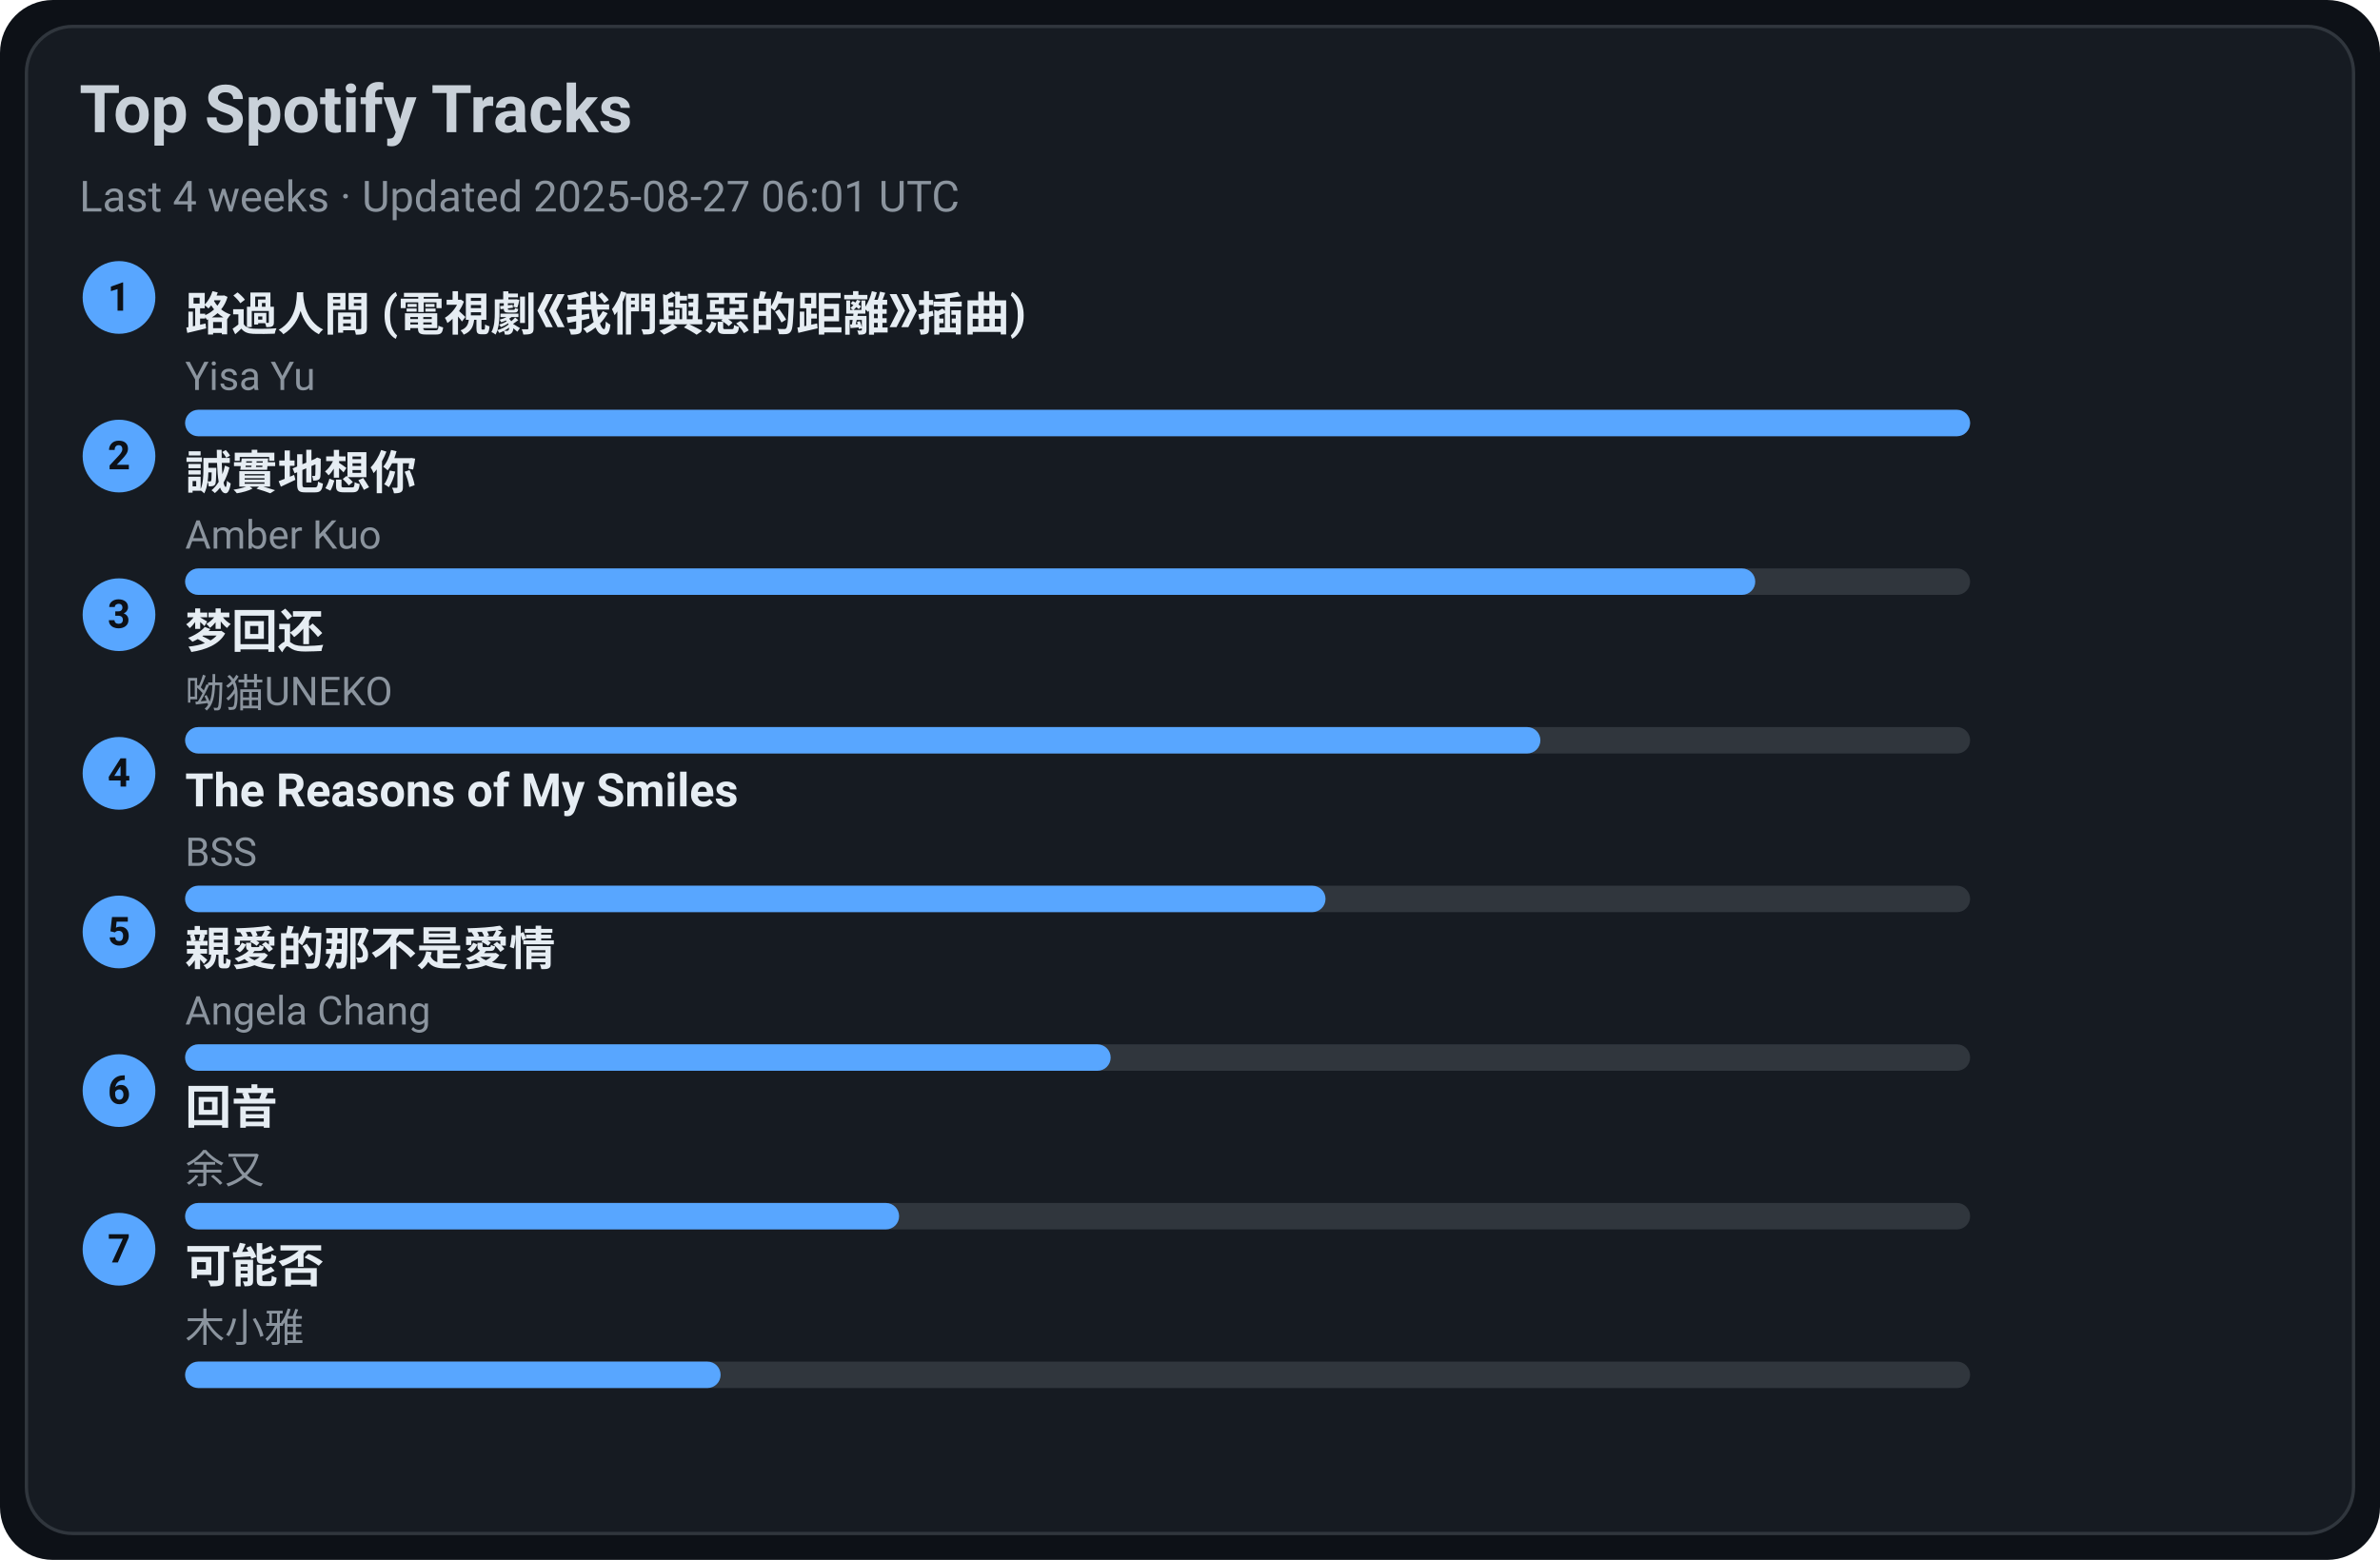
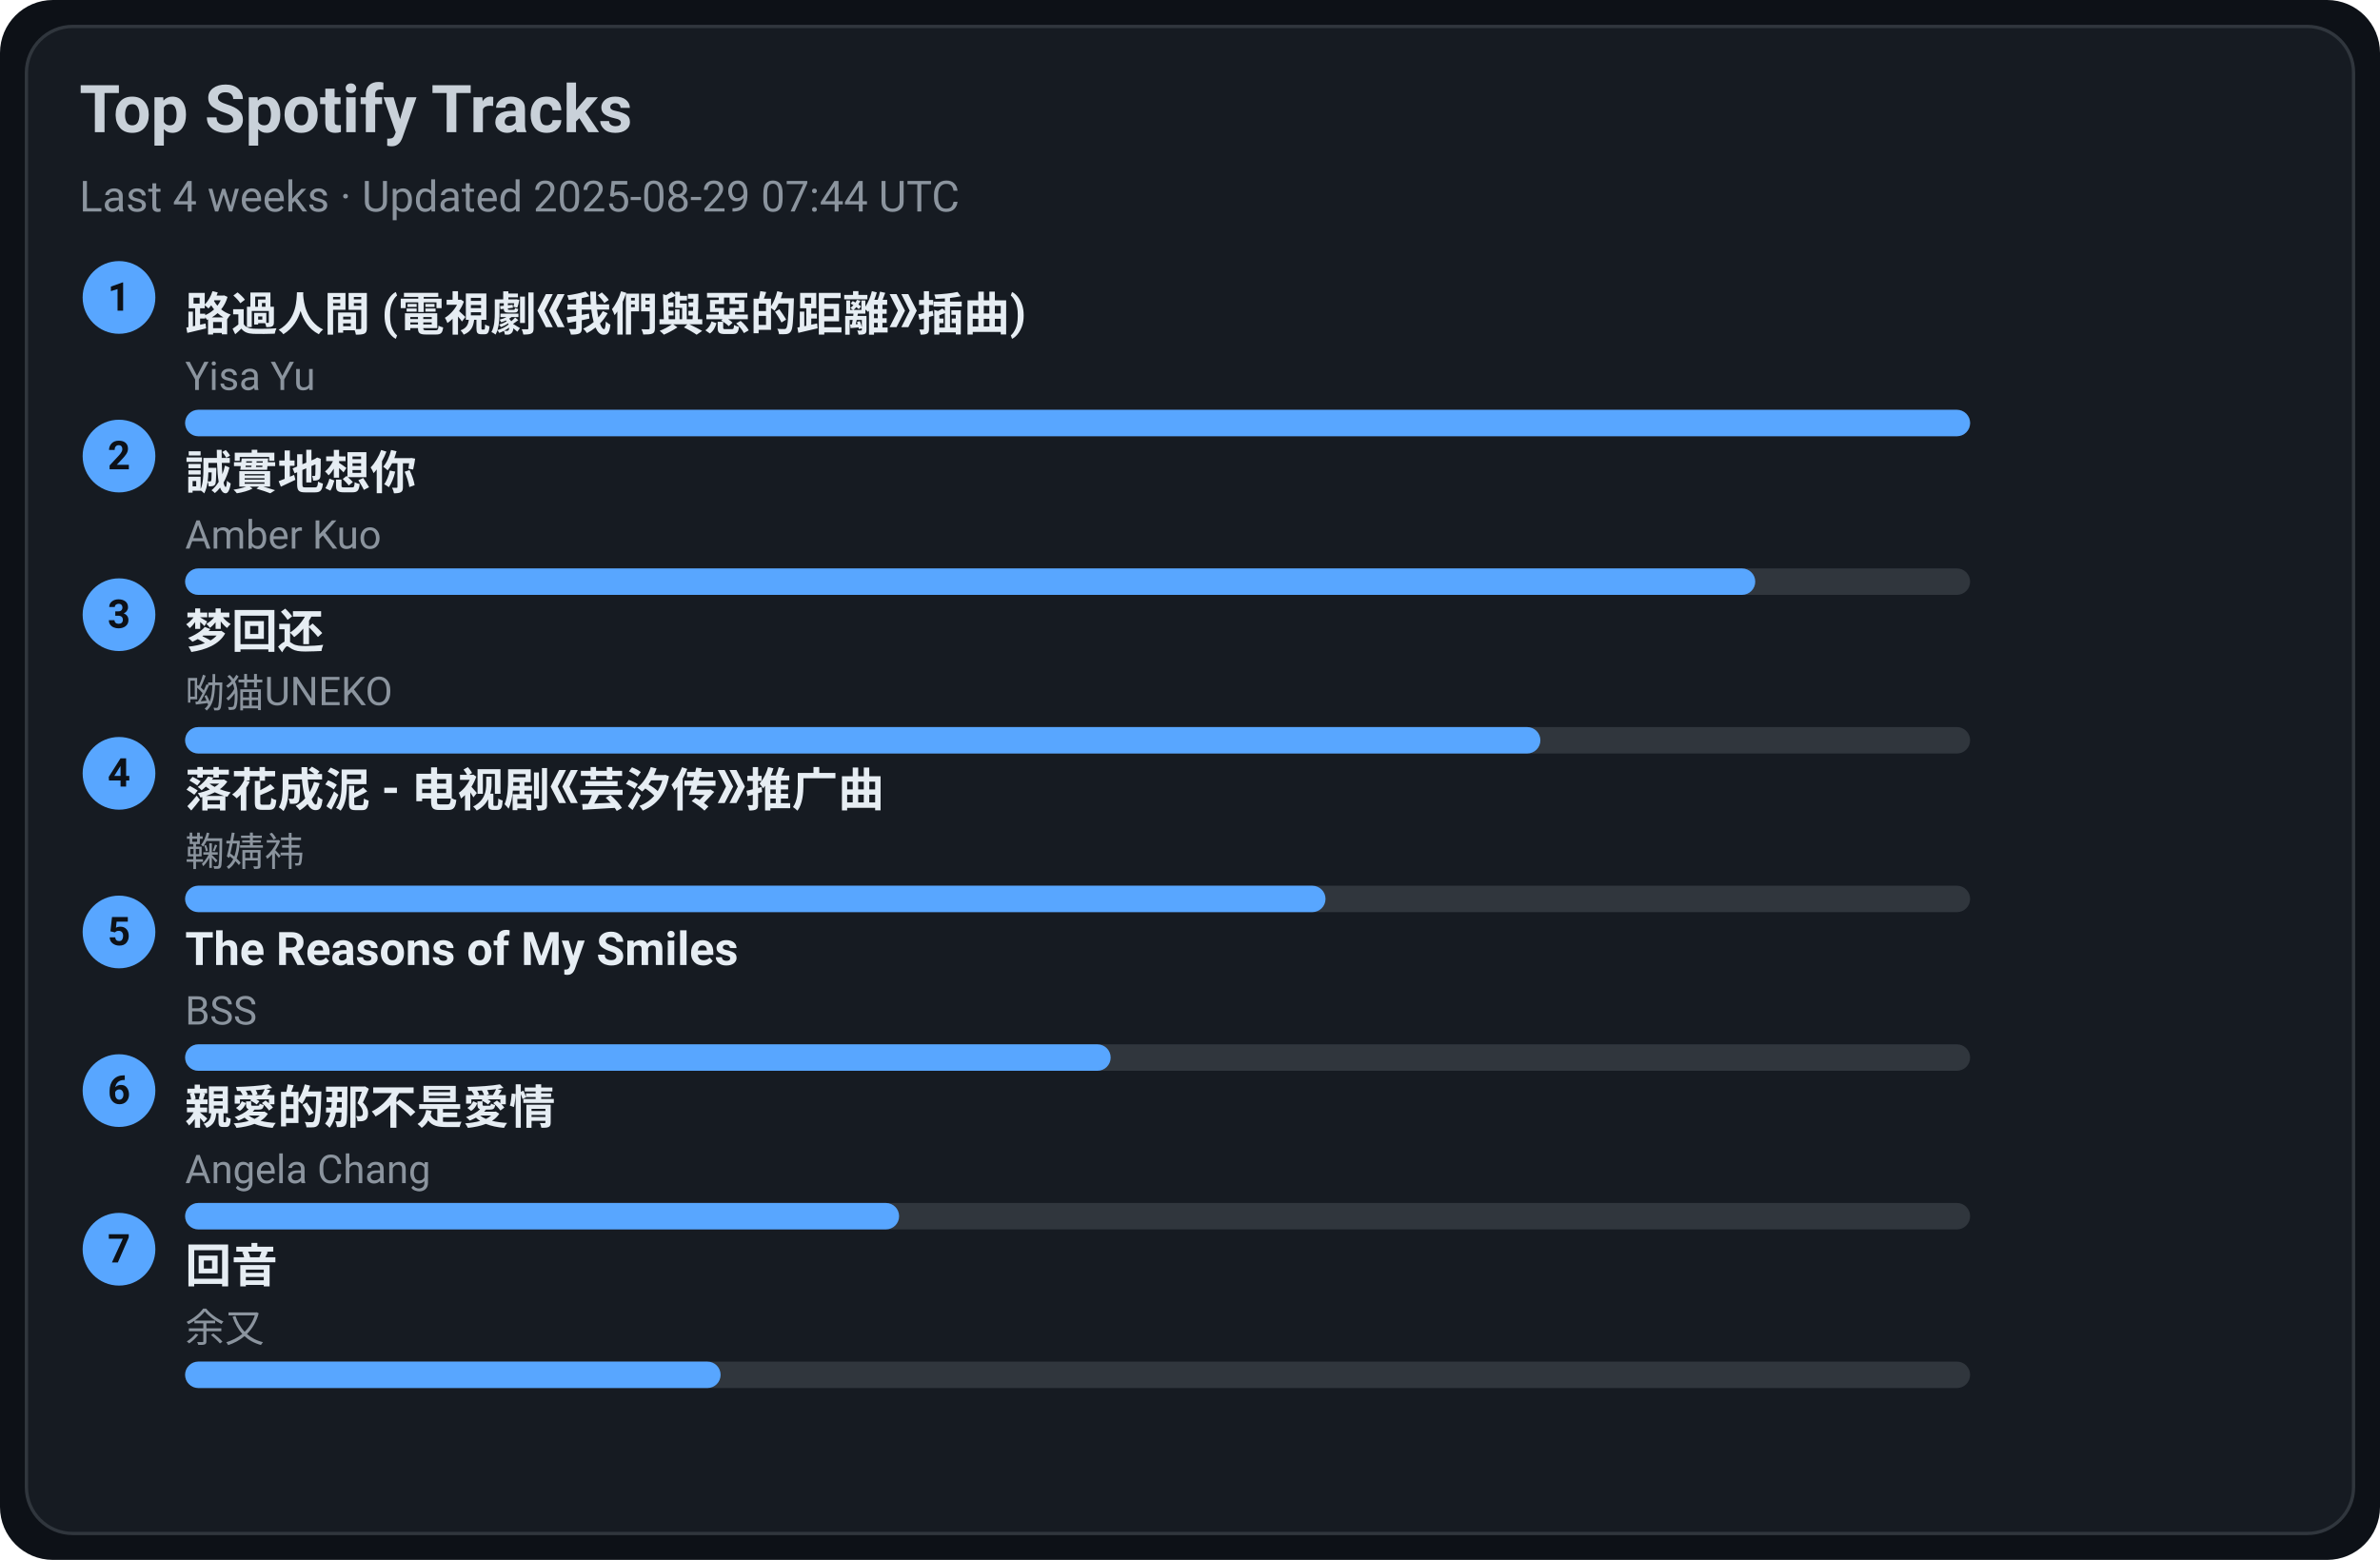
<svg xmlns="http://www.w3.org/2000/svg" width="720" height="472" viewBox="0 0 720 472">
  <style>text{font-family:-apple-system,BlinkMacSystemFont,Segoe UI,Roboto,Ubuntu,Helvetica Neue,Arial,Noto Sans,sans-serif}</style>
  <rect width="720" height="472" rx="16" fill="#0d1117" />
  <rect x="8" y="8" width="704" height="456" rx="14" fill="#161b22" stroke="#30363d" />
  <text x="24" y="40" font-size="20" fill="#c9d1d9" font-weight="600">Top Spotify Tracks</text>
-   <text x="24" y="64" font-size="13" fill="#8b949e">Last 4 weeks · Updated 2025-08-27 06:01 UTC</text>
+   <text x="24" y="64" font-size="13" fill="#8b949e">Last 4 weeks · Updated 2025-08-29 07:44 UTC</text>
  <circle cx="36" cy="90" r="11" fill="#58a6ff" />
  <text x="36" y="94" text-anchor="middle" font-size="12" fill="#0d1117" font-weight="700">1</text>
  <a href="https://open.spotify.com/track/1ZSleGniKMWNrWvK5cGALO" target="_blank" rel="noopener noreferrer">
    <text x="56" y="100" font-size="14" fill="#e6edf3" font-weight="600">路過人間 (電視劇《我們與惡的距離》插曲)</text>
  </a>
  <text x="56" y="118" font-size="12" fill="#8b949e">Yisa Yu</text>
  <rect x="56" y="124" width="540" height="8" rx="4" fill="#30363d" />
  <rect x="56" y="124" width="540" height="8" rx="4" fill="#58a6ff" />
  <circle cx="36" cy="138" r="11" fill="#58a6ff" />
  <text x="36" y="142" text-anchor="middle" font-size="12" fill="#0d1117" font-weight="700">2</text>
  <a href="https://open.spotify.com/track/1SPZzj8QzOwZoAGKXMGLGJ" target="_blank" rel="noopener noreferrer">
    <text x="56" y="148" font-size="14" fill="#e6edf3" font-weight="600">誠實地想你</text>
  </a>
  <text x="56" y="166" font-size="12" fill="#8b949e">Amber Kuo</text>
  <rect x="56" y="172" width="540" height="8" rx="4" fill="#30363d" />
  <rect x="56" y="172" width="475" height="8" rx="4" fill="#58a6ff" />
  <circle cx="36" cy="186" r="11" fill="#58a6ff" />
  <text x="36" y="190" text-anchor="middle" font-size="12" fill="#0d1117" font-weight="700">3</text>
  <a href="https://open.spotify.com/track/6jTK3YxlFysC8g0Ye9tbPK" target="_blank" rel="noopener noreferrer">
    <text x="56" y="196" font-size="14" fill="#e6edf3" font-weight="600">梦回还</text>
  </a>
  <text x="56" y="214" font-size="12" fill="#8b949e">呦猫UNEKO</text>
  <rect x="56" y="220" width="540" height="8" rx="4" fill="#30363d" />
  <rect x="56" y="220" width="410" height="8" rx="4" fill="#58a6ff" />
  <circle cx="36" cy="234" r="11" fill="#58a6ff" />
  <text x="36" y="238" text-anchor="middle" font-size="12" fill="#0d1117" font-weight="700">4</text>
-   <a href="https://open.spotify.com/track/1amowbJ9HHFFSFdg2ubM7G" target="_blank" rel="noopener noreferrer">
-     <text x="56" y="244" font-size="14" fill="#e6edf3" font-weight="600">The Reasons of My Smiles</text>
+   <a href="https://open.spotify.com/track/3kOZsJz3crGIWWHeoCNa0O" target="_blank" rel="noopener noreferrer">
+     <text x="56" y="244" font-size="14" fill="#e6edf3" font-weight="600">落花成泥 - 电视剧《芸汐传》推广曲</text>
  </a>
-   <text x="56" y="262" font-size="12" fill="#8b949e">BSS</text>
+   <text x="56" y="262" font-size="12" fill="#8b949e">鞠婧祎</text>
  <rect x="56" y="268" width="540" height="8" rx="4" fill="#30363d" />
  <rect x="56" y="268" width="345" height="8" rx="4" fill="#58a6ff" />
  <circle cx="36" cy="282" r="11" fill="#58a6ff" />
  <text x="36" y="286" text-anchor="middle" font-size="12" fill="#0d1117" font-weight="700">5</text>
-   <a href="https://open.spotify.com/track/1MAv2SJPGVVDHyFlhflmYR" target="_blank" rel="noopener noreferrer">
-     <text x="56" y="292" font-size="14" fill="#e6edf3" font-weight="600">親愛的那不是愛情</text>
+   <a href="https://open.spotify.com/track/1amowbJ9HHFFSFdg2ubM7G" target="_blank" rel="noopener noreferrer">
+     <text x="56" y="292" font-size="14" fill="#e6edf3" font-weight="600">The Reasons of My Smiles</text>
  </a>
-   <text x="56" y="310" font-size="12" fill="#8b949e">Angela Chang</text>
+   <text x="56" y="310" font-size="12" fill="#8b949e">BSS</text>
  <rect x="56" y="316" width="540" height="8" rx="4" fill="#30363d" />
  <rect x="56" y="316" width="280" height="8" rx="4" fill="#58a6ff" />
  <circle cx="36" cy="330" r="11" fill="#58a6ff" />
  <text x="36" y="334" text-anchor="middle" font-size="12" fill="#0d1117" font-weight="700">6</text>
-   <a href="https://open.spotify.com/track/1K30lsrpvTR0ytSICU2Z3X" target="_blank" rel="noopener noreferrer">
-     <text x="56" y="340" font-size="14" fill="#e6edf3" font-weight="600">回音</text>
+   <a href="https://open.spotify.com/track/1MAv2SJPGVVDHyFlhflmYR" target="_blank" rel="noopener noreferrer">
+     <text x="56" y="340" font-size="14" fill="#e6edf3" font-weight="600">親愛的那不是愛情</text>
  </a>
-   <text x="56" y="358" font-size="12" fill="#8b949e">余又</text>
+   <text x="56" y="358" font-size="12" fill="#8b949e">Angela Chang</text>
  <rect x="56" y="364" width="540" height="8" rx="4" fill="#30363d" />
  <rect x="56" y="364" width="216" height="8" rx="4" fill="#58a6ff" />
  <circle cx="36" cy="378" r="11" fill="#58a6ff" />
  <text x="36" y="382" text-anchor="middle" font-size="12" fill="#0d1117" font-weight="700">7</text>
-   <a href="https://open.spotify.com/track/1MftvvUAxzIm1ZnLQyEdr7" target="_blank" rel="noopener noreferrer">
-     <text x="56" y="388" font-size="14" fill="#e6edf3" font-weight="600">可能否</text>
+   <a href="https://open.spotify.com/track/1K30lsrpvTR0ytSICU2Z3X" target="_blank" rel="noopener noreferrer">
+     <text x="56" y="388" font-size="14" fill="#e6edf3" font-weight="600">回音</text>
  </a>
-   <text x="56" y="406" font-size="12" fill="#8b949e">木小雅</text>
+   <text x="56" y="406" font-size="12" fill="#8b949e">余又</text>
  <rect x="56" y="412" width="540" height="8" rx="4" fill="#30363d" />
  <rect x="56" y="412" width="162" height="8" rx="4" fill="#58a6ff" />
</svg>
